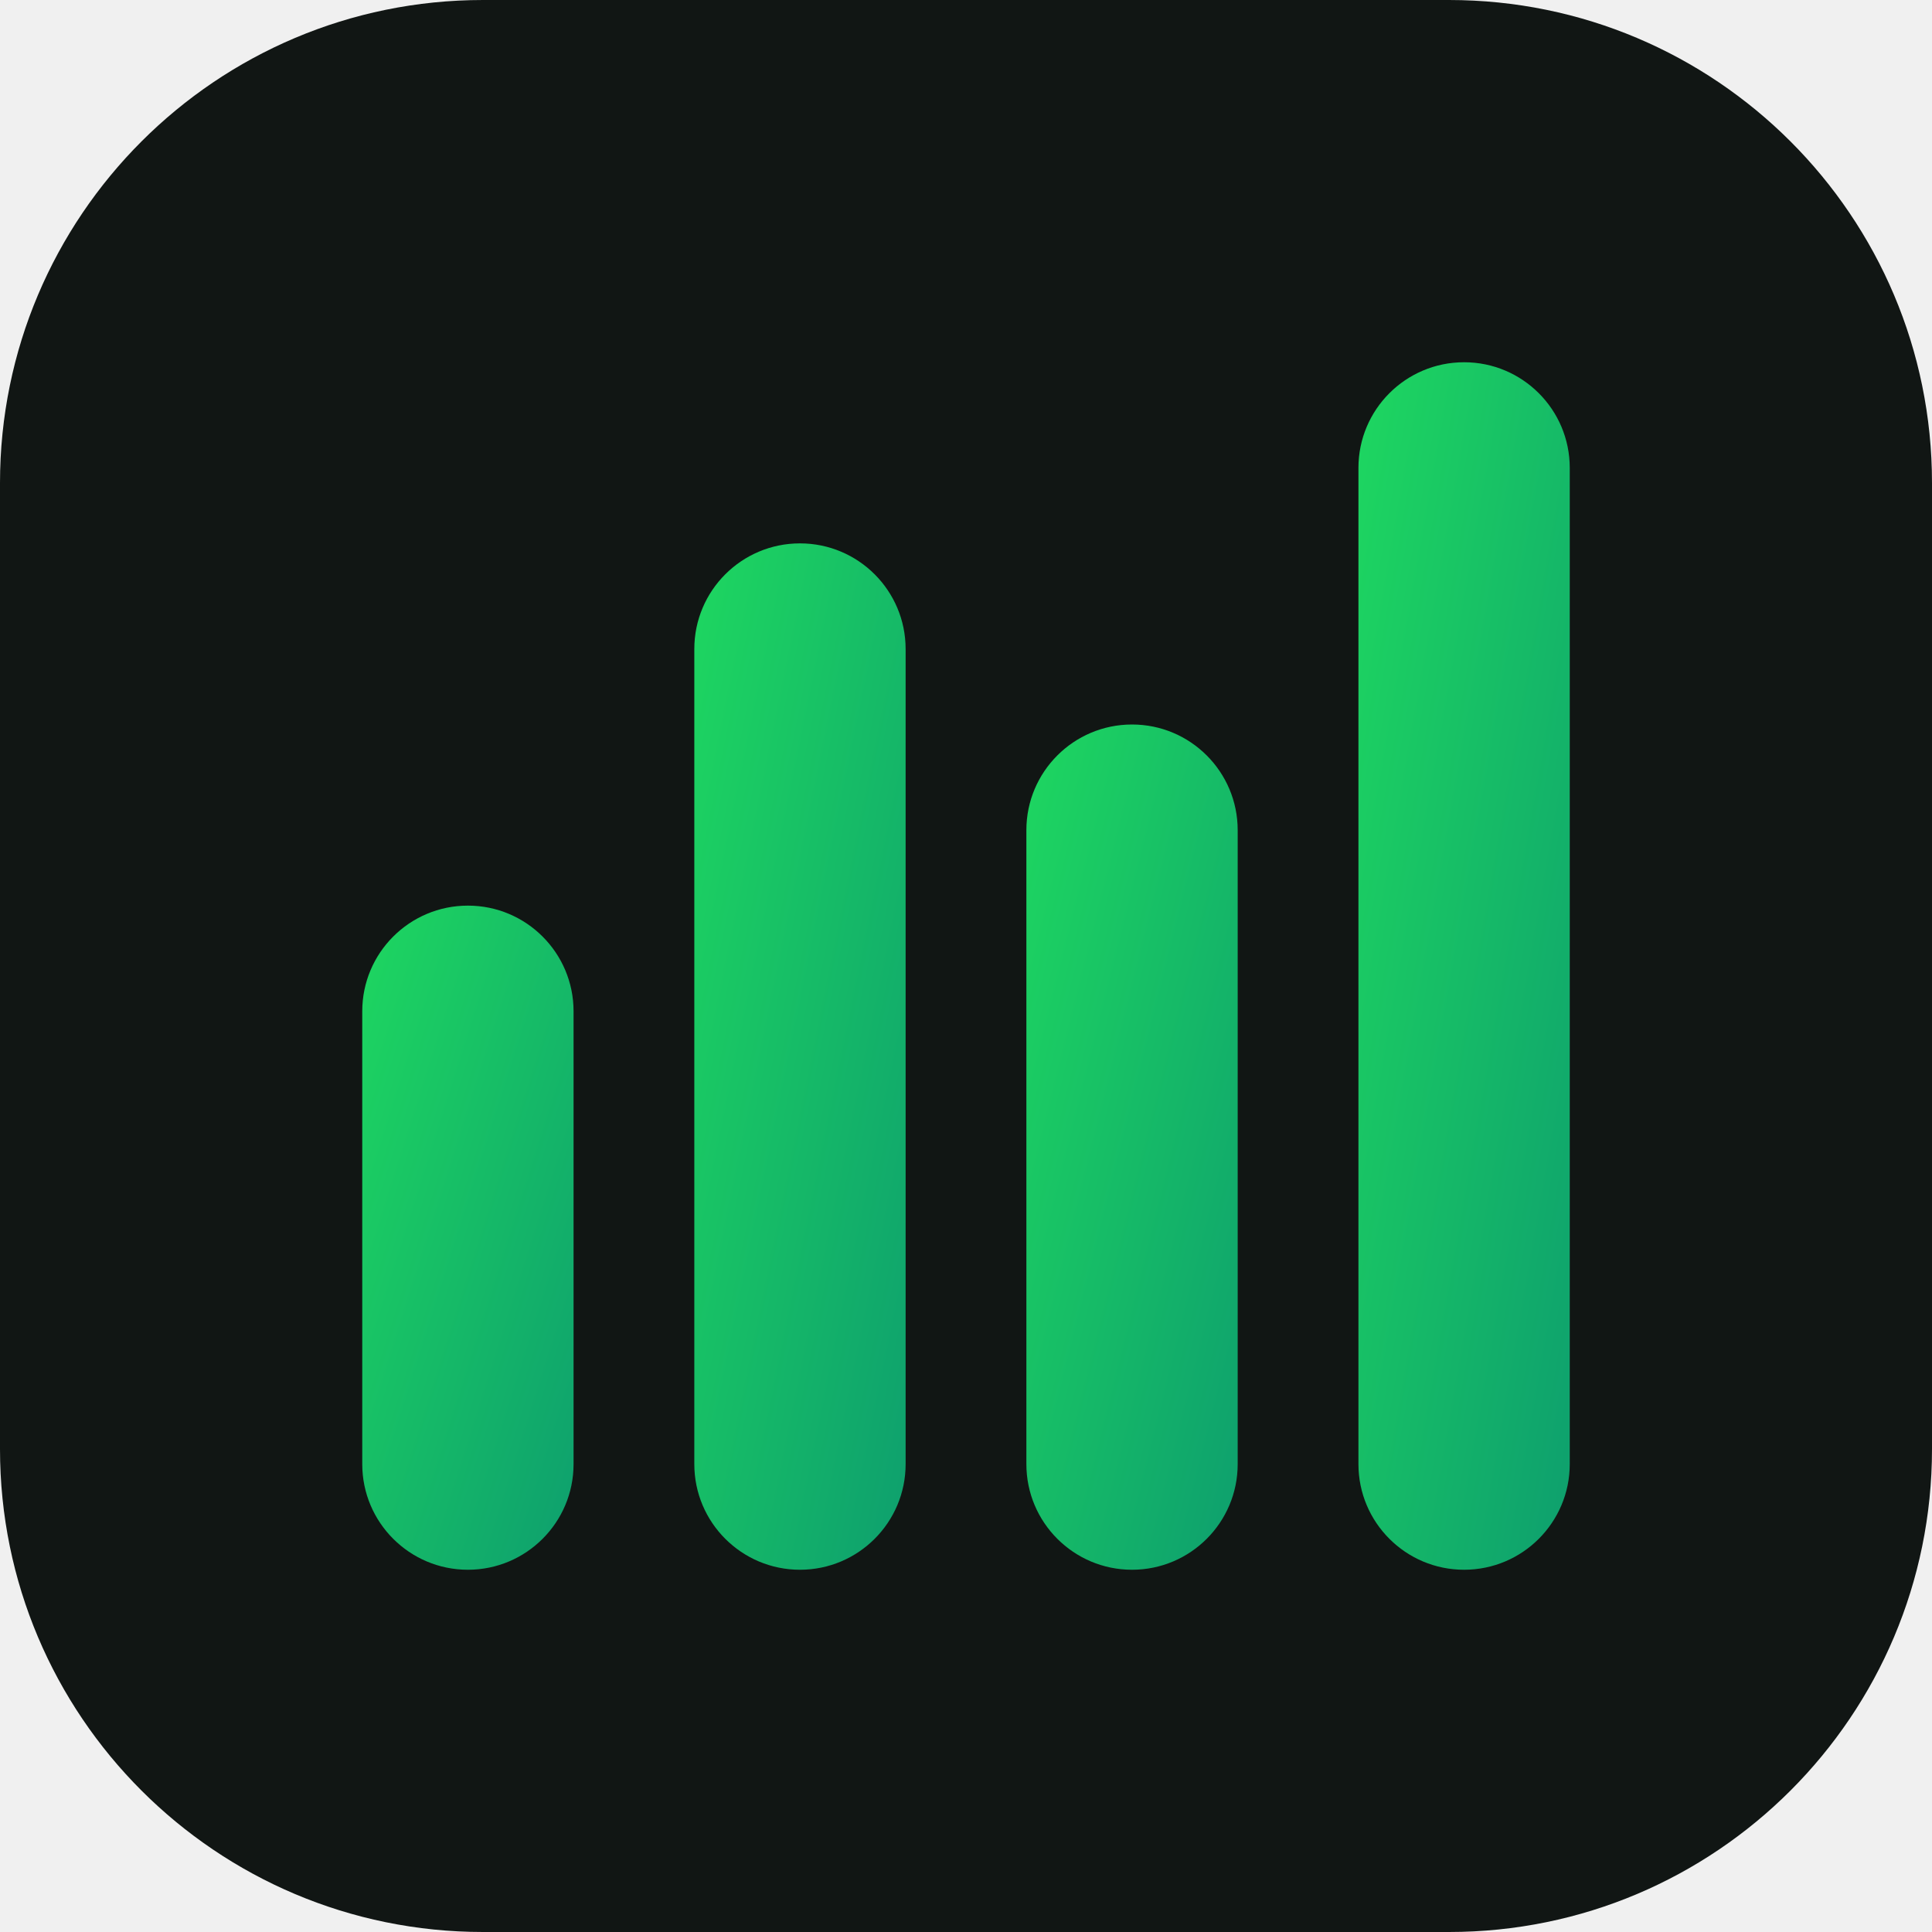
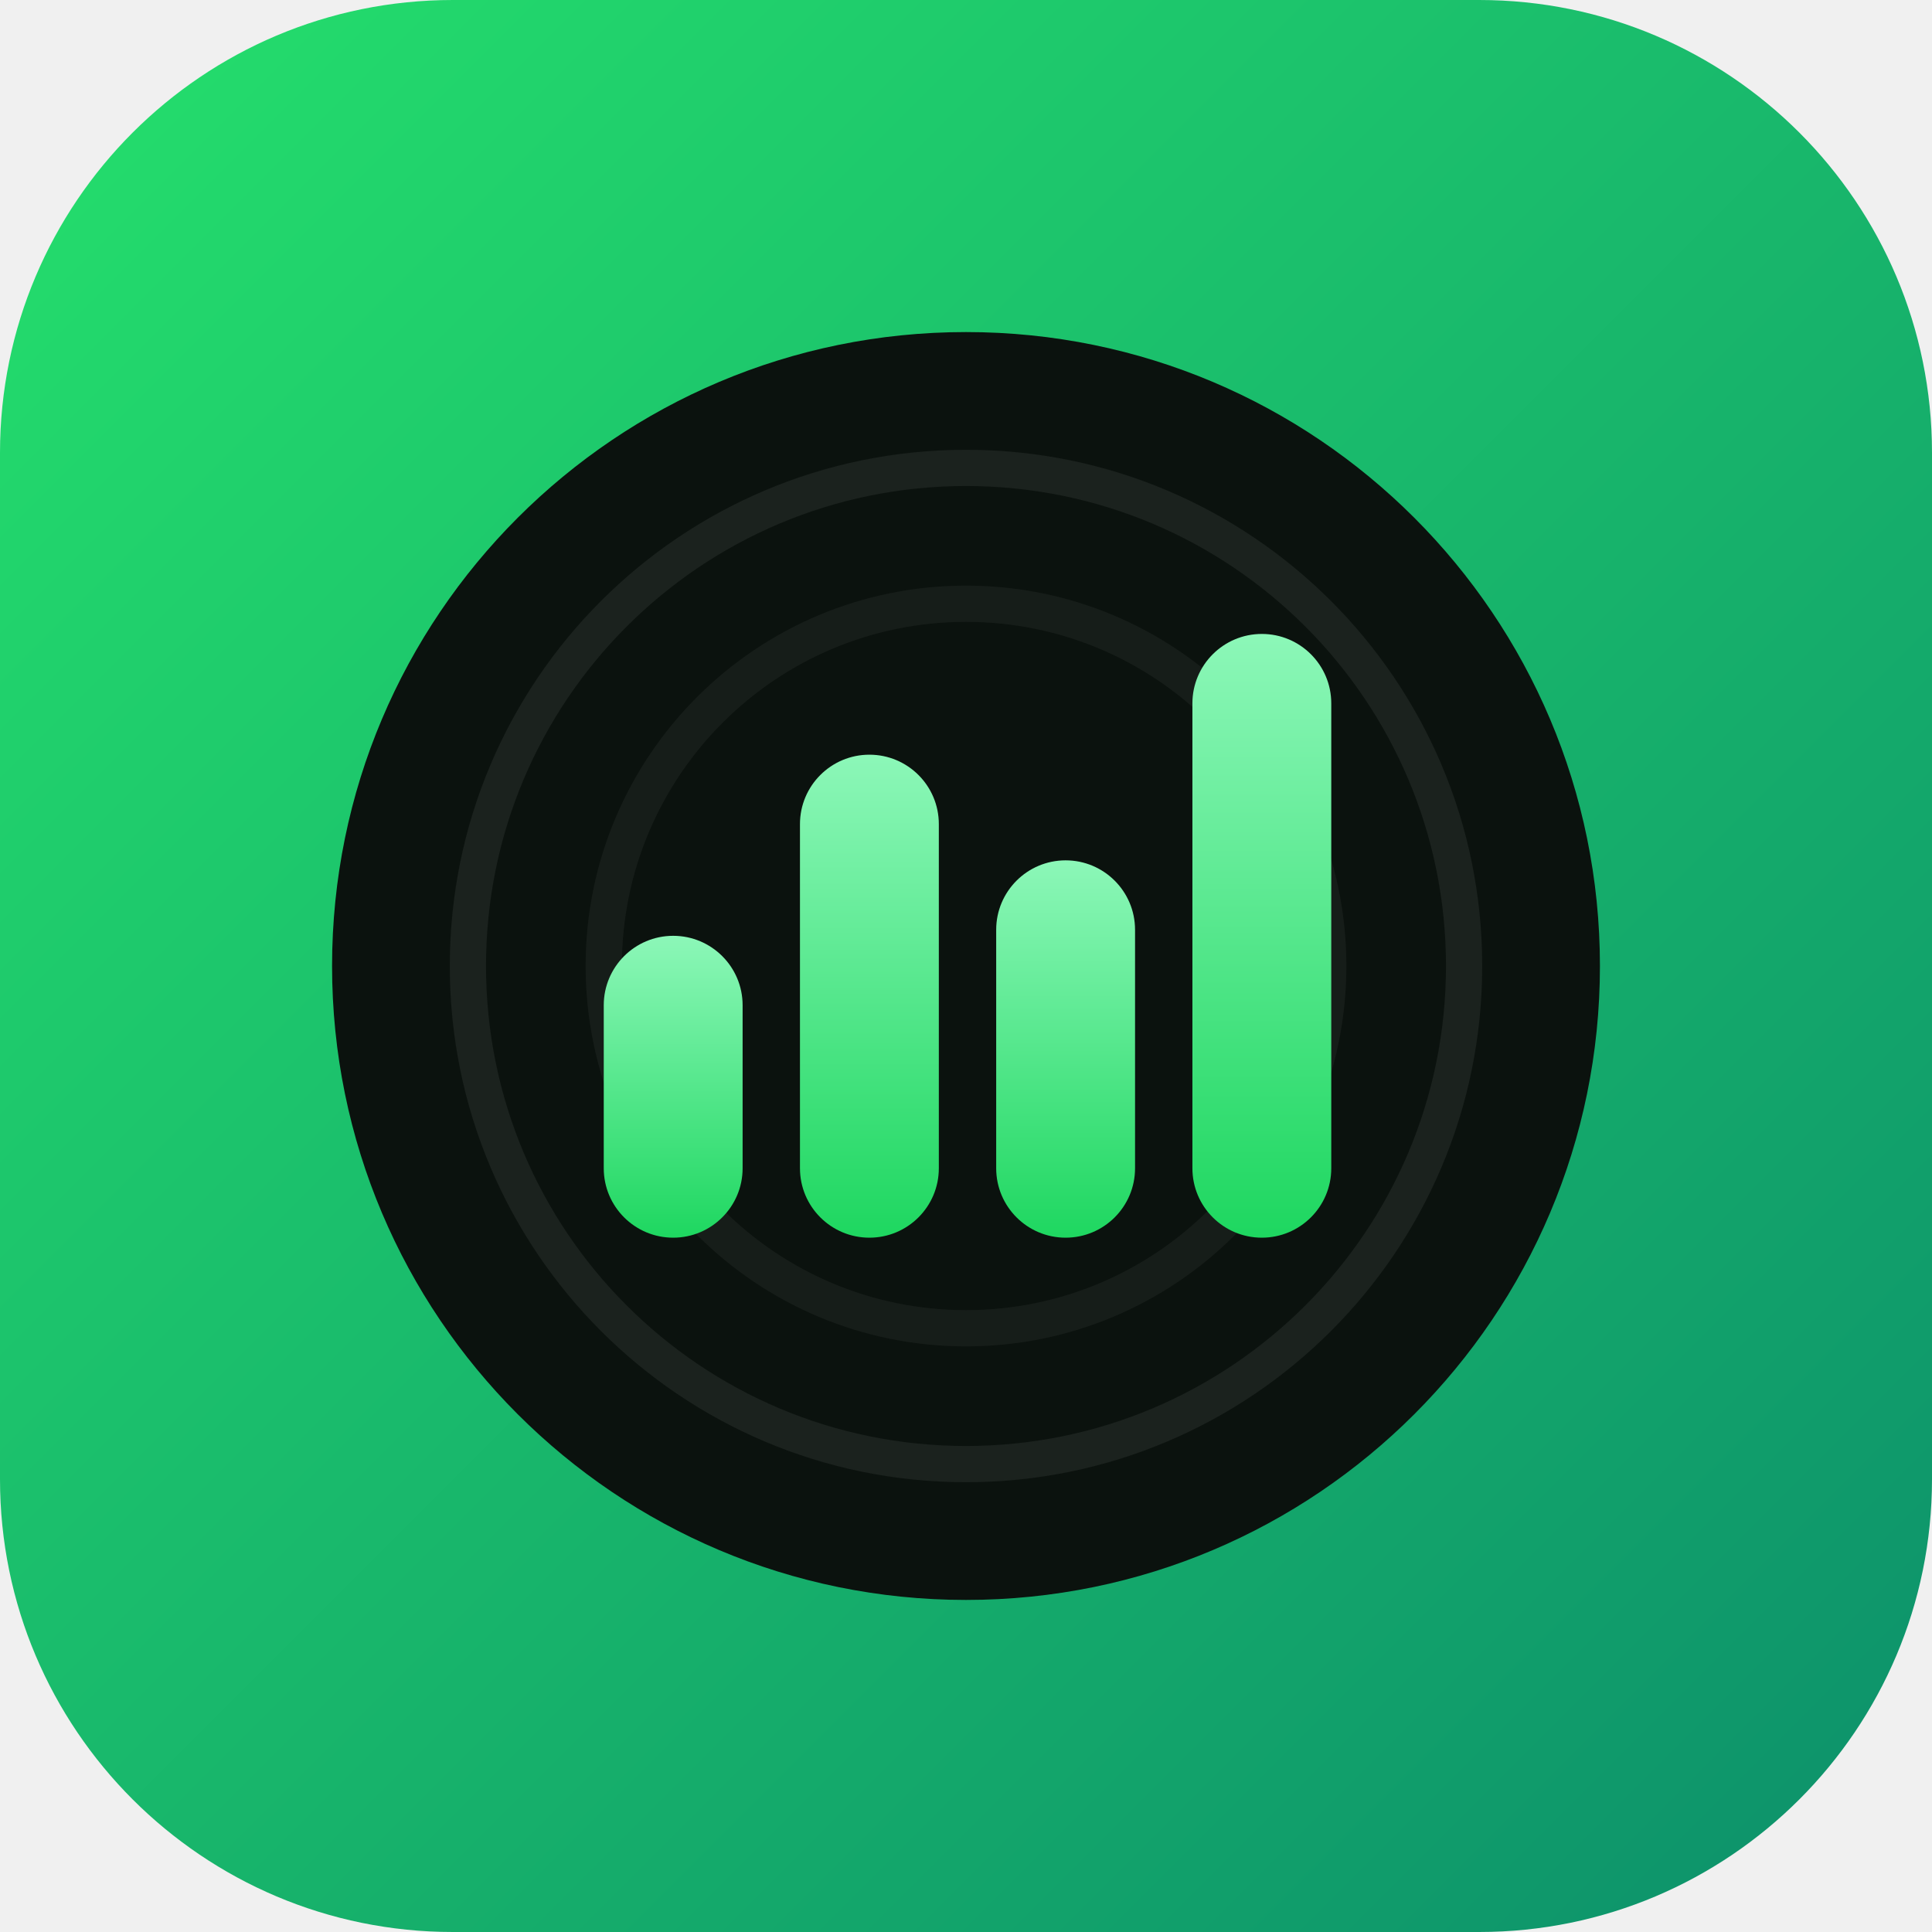
<svg xmlns="http://www.w3.org/2000/svg" viewBox="0 0 64 64">
  <defs>
-     <linearGradient id="g" x1="0" y1="0" x2="1" y2="1">
+     <linearGradient id="bg" x1="0" y1="0" x2="1" y2="1">
+       <stop offset="0" stop-color="#25e06c" />
+       <stop offset="1" stop-color="#0c8f6b" />
+     </linearGradient>
+     <linearGradient id="bar" x1="0" y1="1" x2="0" y2="0">
      <stop offset="0" stop-color="#1ed760" />
-       <stop offset="1" stop-color="#0e9f6e" />
+       <stop offset="1" stop-color="#8cf7b8" />
    </linearGradient>
  </defs>
-   <rect width="64" height="64" rx="16" fill="#111614" />
-   <g fill="url(#g)">
-     <rect x="12" y="30" width="7" height="22" rx="3.5" />
-     <rect x="23" y="18" width="7" height="34" rx="3.5" />
-     <rect x="34" y="24" width="7" height="28" rx="3.5" />
-     <rect x="45" y="12" width="7" height="40" rx="3.5" />
-   </g>
+   <rect width="64" height="64" rx="15" fill="url(#bg)" />
+   <circle cx="32" cy="32" r="21" fill="#0b120e" />
+   <circle cx="32" cy="32" r="16.5" fill="none" stroke="#ffffff" stroke-opacity=".07" stroke-width="1.2" />
+   <circle cx="32" cy="32" r="12" fill="none" stroke="#ffffff" stroke-opacity=".05" stroke-width="1.2" />
+   <rect x="20" y="31" width="4.6" height="10" rx="2.3" fill="url(#bar)" />
+   <rect x="26.5" y="25" width="4.6" height="16" rx="2.3" fill="url(#bar)" />
+   <rect x="33" y="28.5" width="4.6" height="12.5" rx="2.3" fill="url(#bar)" />
+   <rect x="39.5" y="21" width="4.6" height="20" rx="2.3" fill="url(#bar)" />
</svg>
